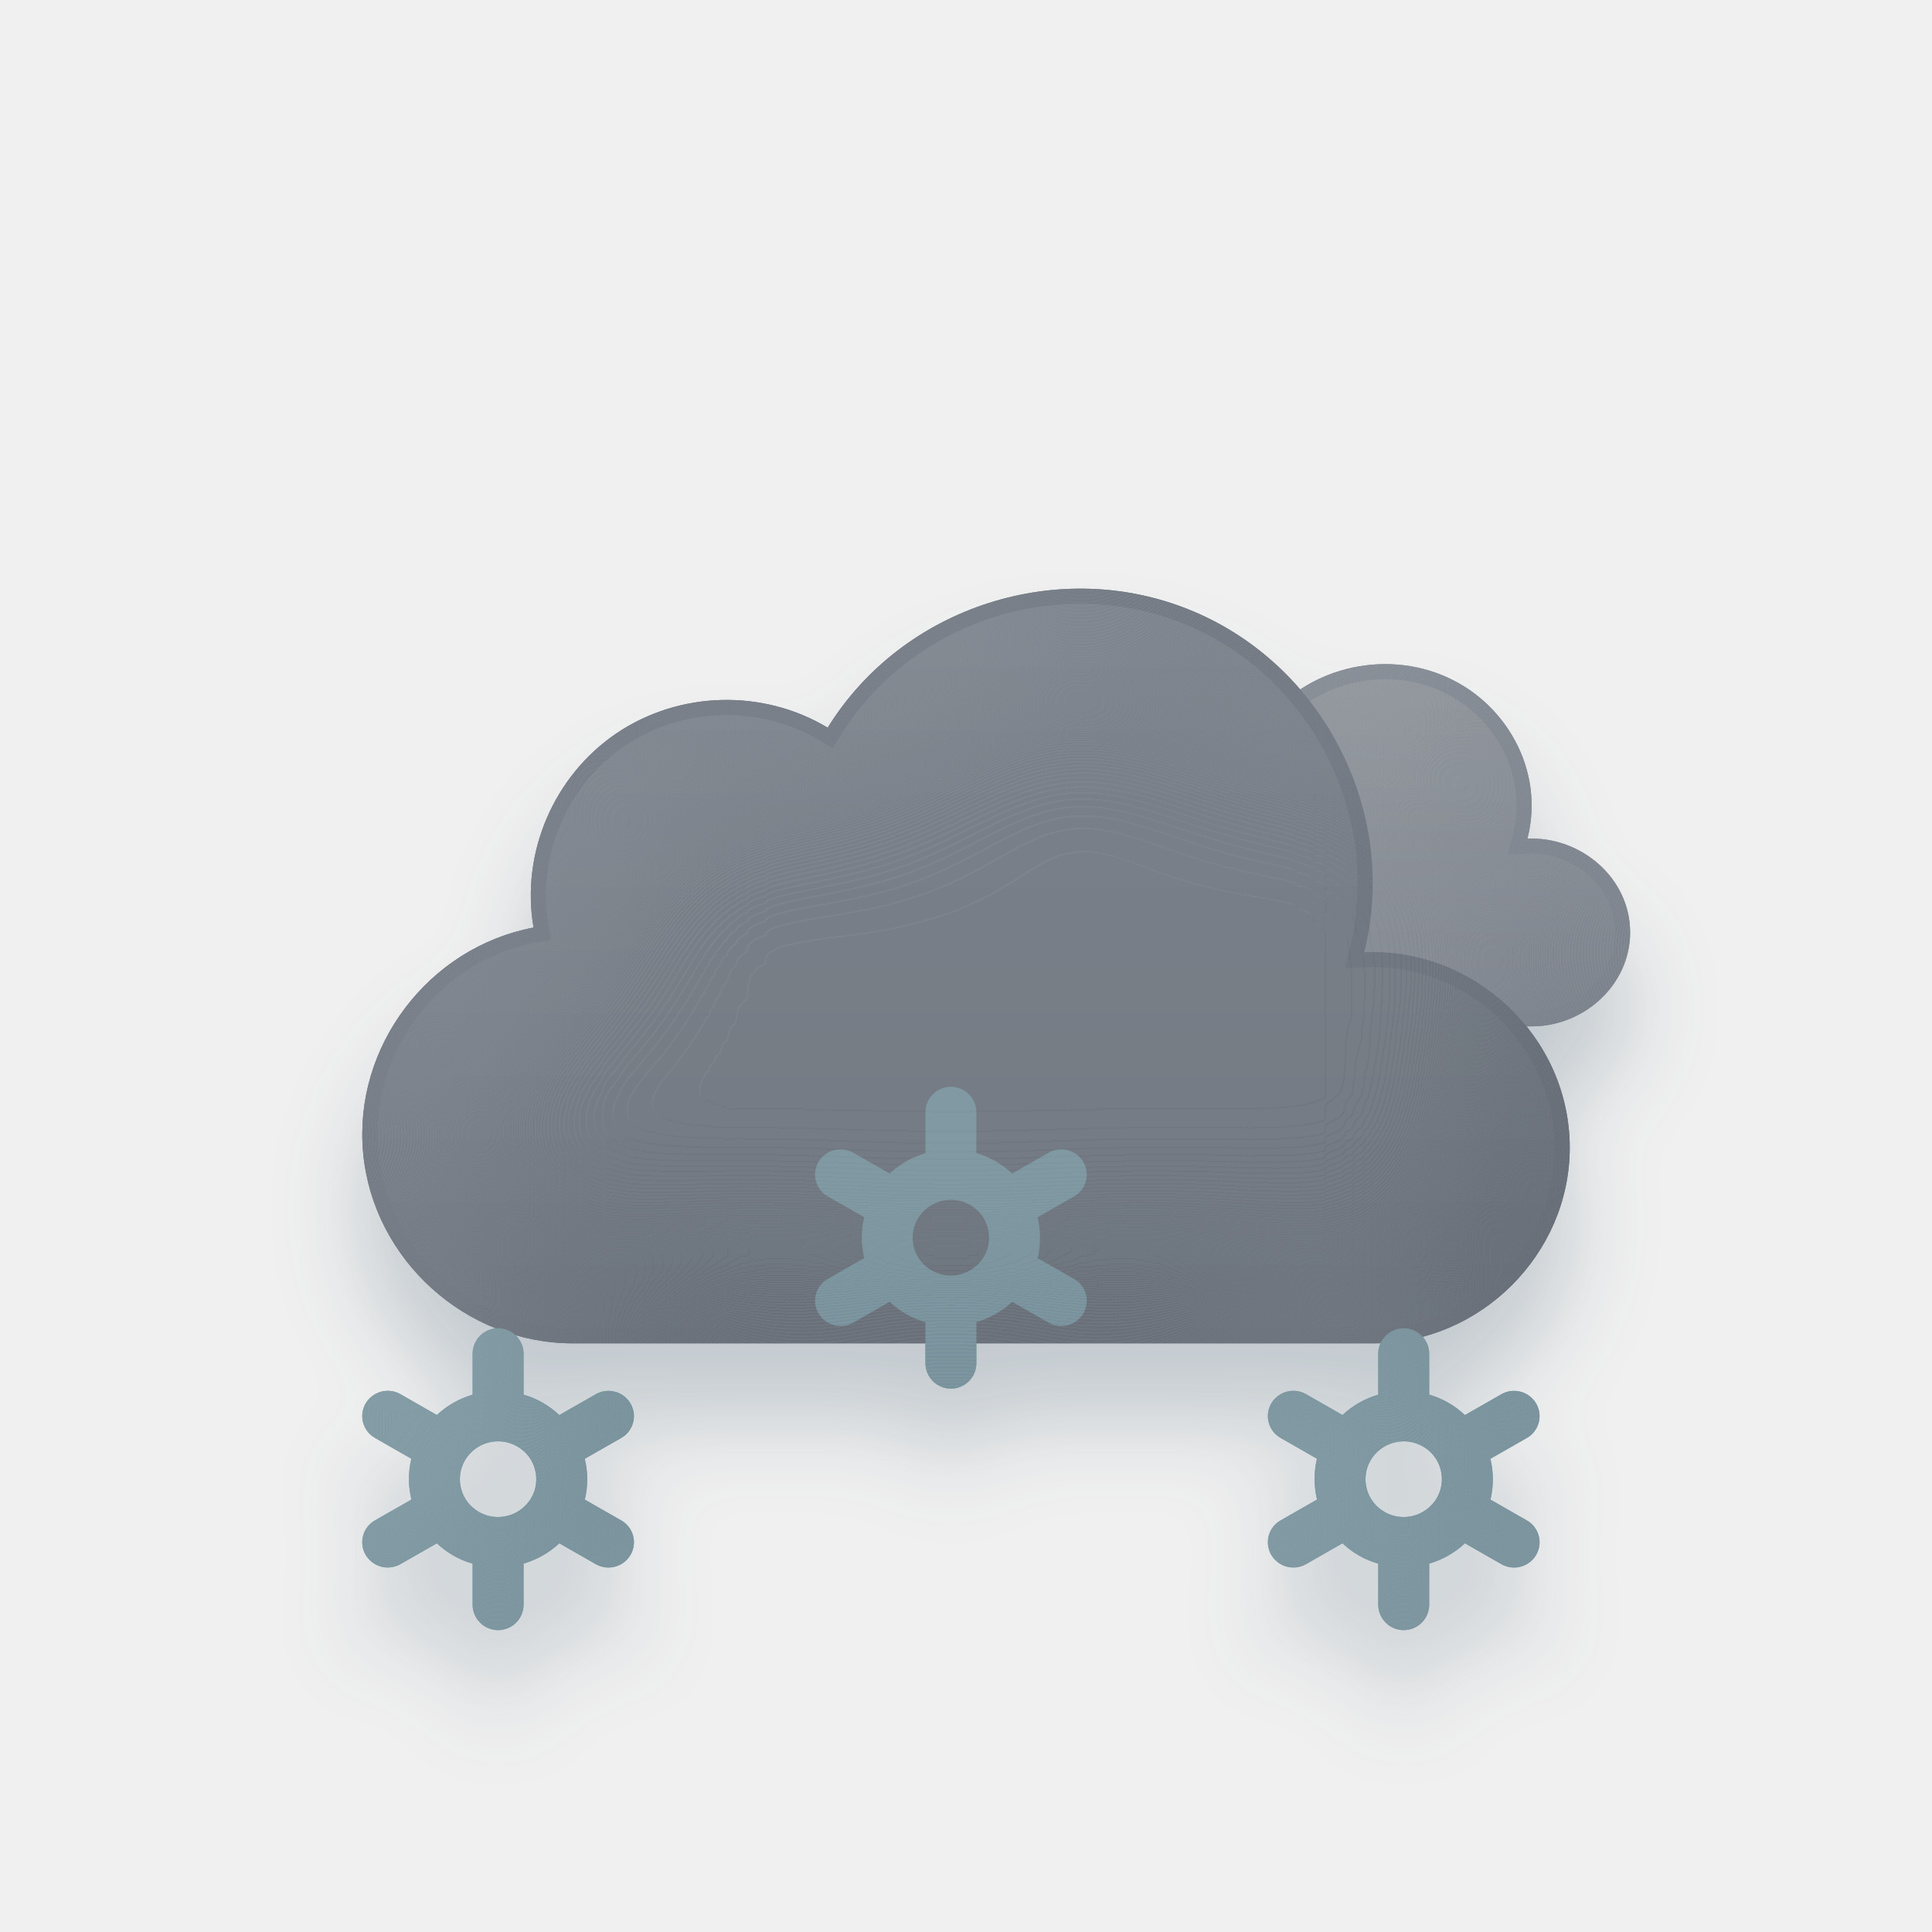
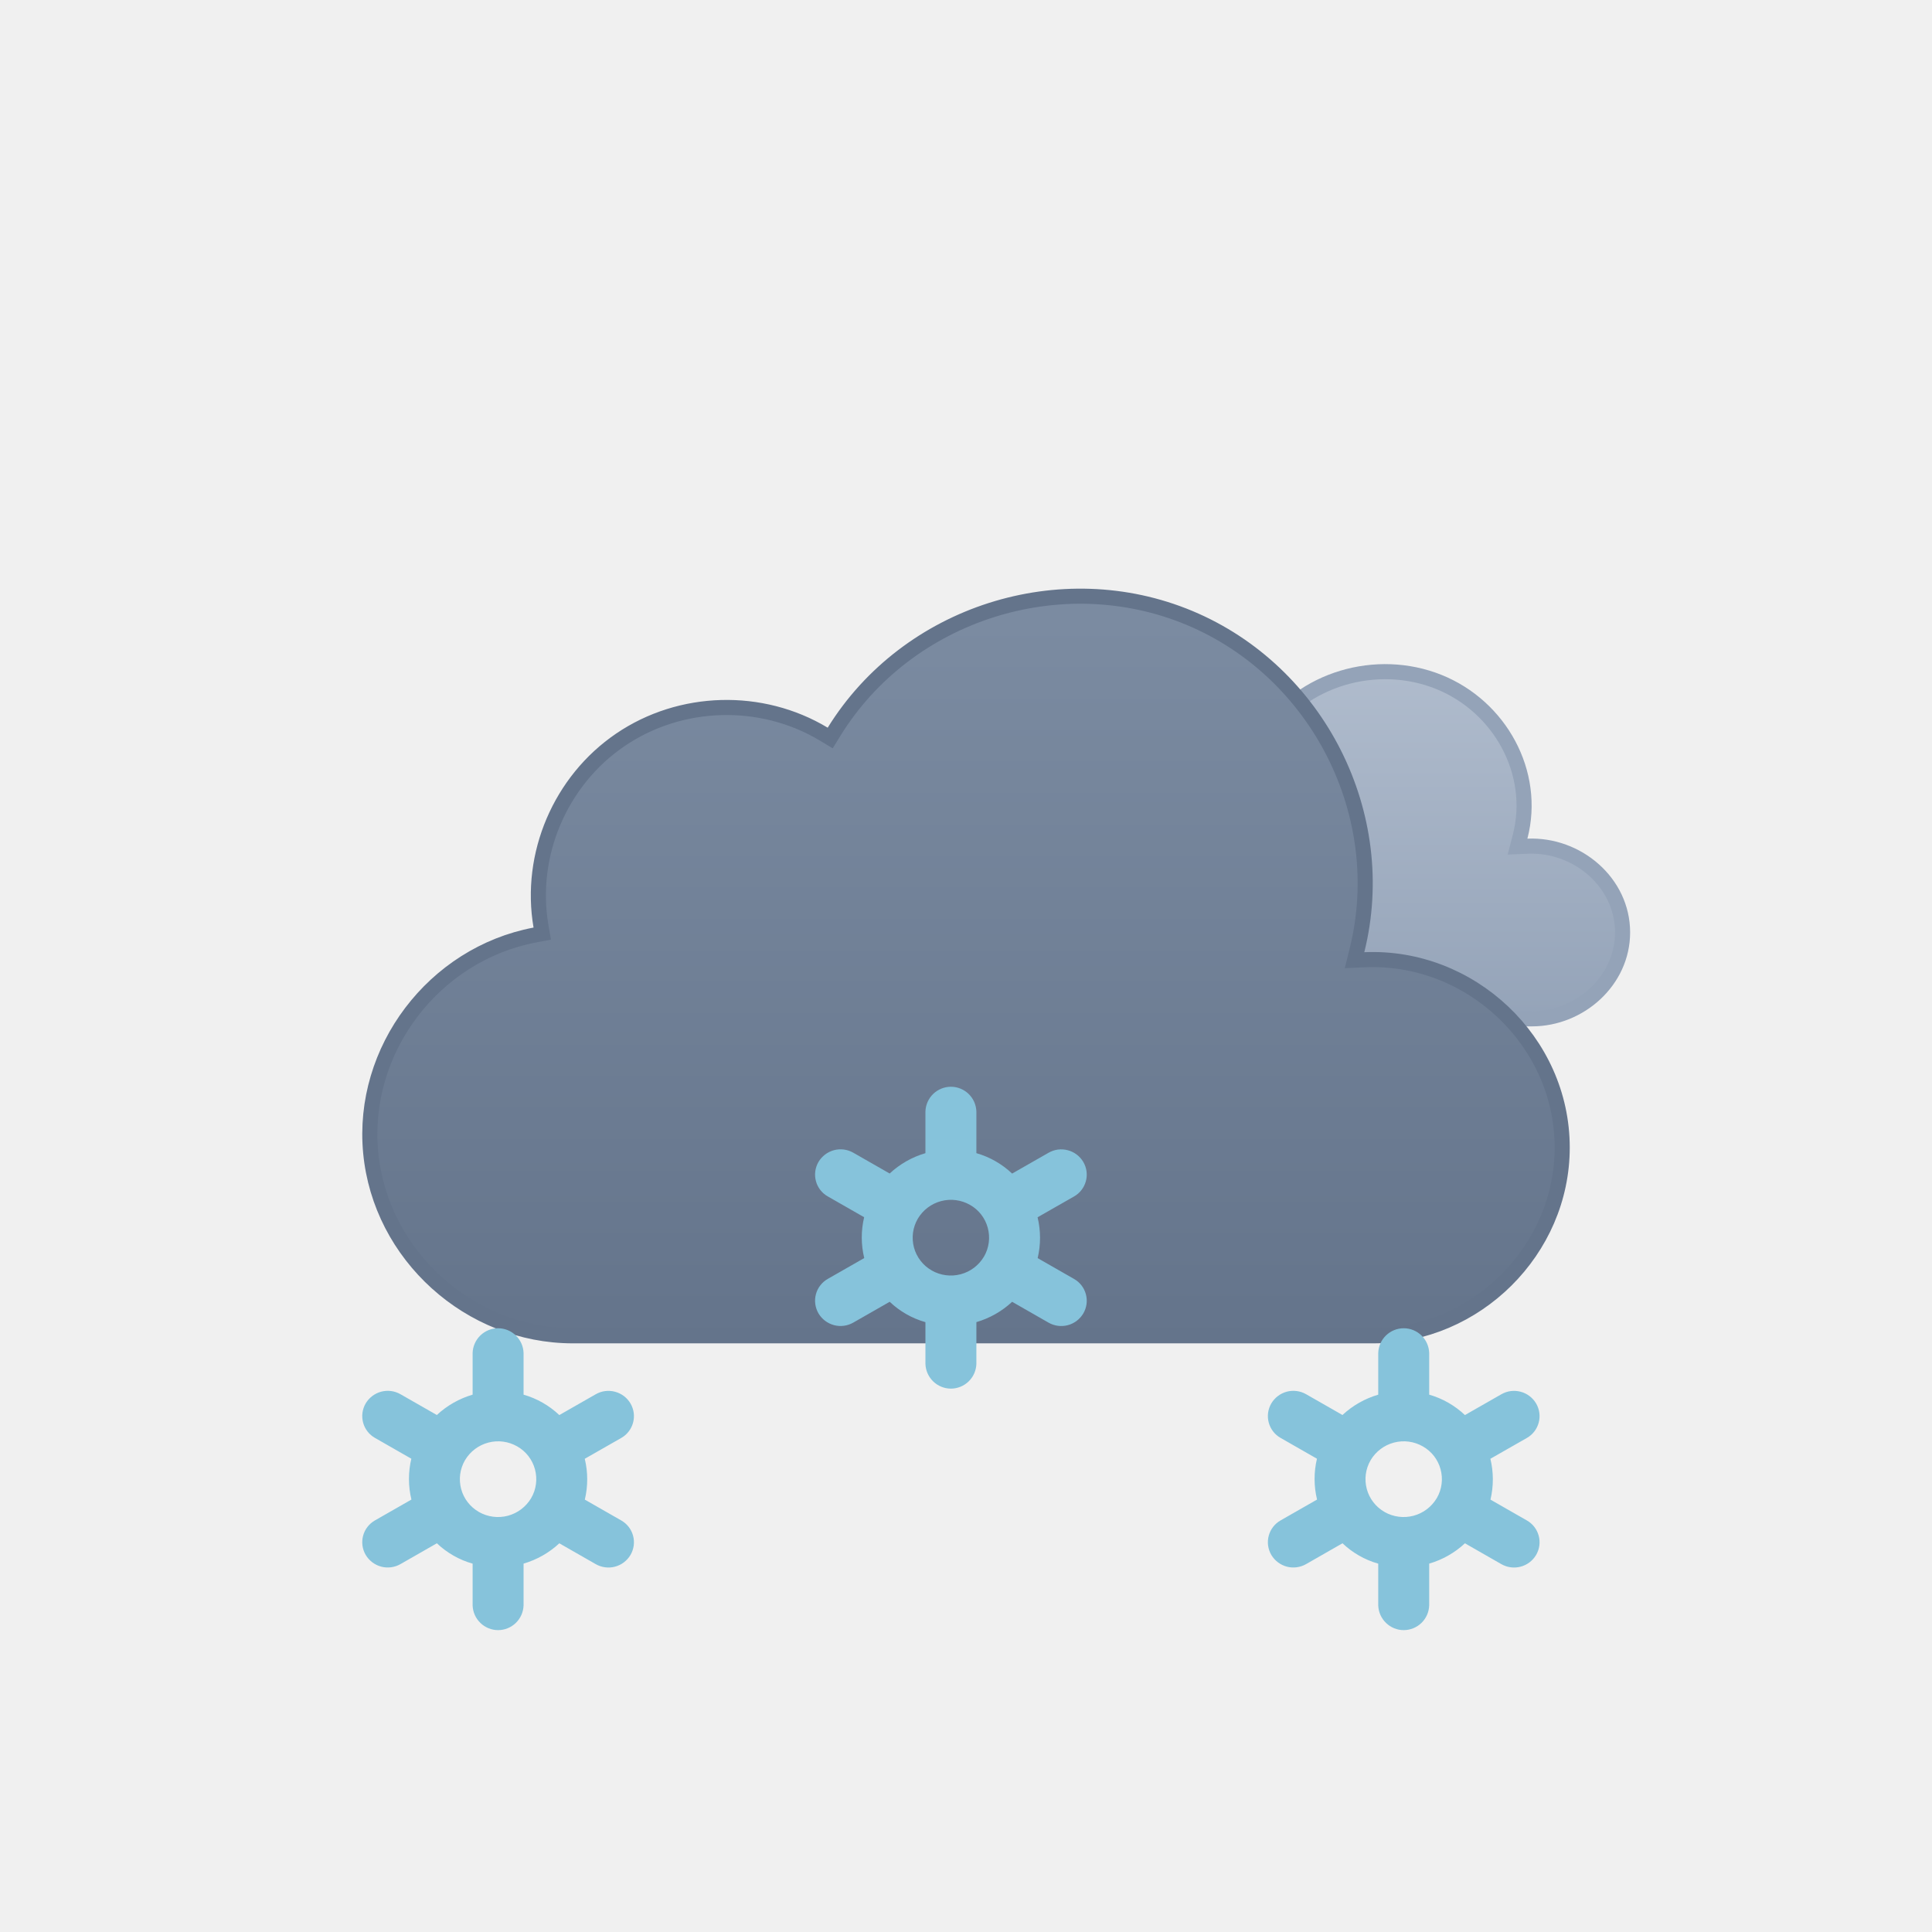
<svg xmlns="http://www.w3.org/2000/svg" viewBox="0 0 128 128" fill="none">
-   <defs>
-     <filter id="soft3d7" x="-45%" y="-45%" width="190%" height="205%" color-interpolation-filters="sRGB">
-       <feGaussianBlur in="SourceAlpha" stdDeviation="3" result="castBlur" />
-       <feOffset in="castBlur" dx="0" dy="5" result="castOff" />
-       <feFlood flood-color="#27475d" flood-opacity=".22" result="castColor" />
-       <feComposite in="castColor" in2="castOff" operator="in" result="castShadow" />
-       <feGaussianBlur in="SourceAlpha" stdDeviation="6.5" result="roundSurface" />
-       <feDiffuseLighting in="roundSurface" surfaceScale="10" diffuseConstant=".55" lighting-color="#ffffff" result="lightMap">
-         <feDistantLight azimuth="225" elevation="50" />
-       </feDiffuseLighting>
-       <feComposite in="lightMap" in2="SourceAlpha" operator="in" result="lightClip" />
-       <feBlend in="SourceGraphic" in2="lightClip" mode="soft-light" result="coloredVolume" />
-       <feSpecularLighting in="roundSurface" surfaceScale="11" specularConstant=".20" specularExponent="12" lighting-color="#ffffff" result="spec">
-         <feDistantLight azimuth="220" elevation="58" />
-       </feSpecularLighting>
-       <feComposite in="spec" in2="SourceAlpha" operator="in" result="specClip" />
-       <feBlend in="coloredVolume" in2="specClip" mode="screen" result="coloredGloss" />
-       <feMerge>
-         <feMergeNode in="castShadow" />
-         <feMergeNode in="coloredGloss" />
-       </feMerge>
-     </filter>
-   </defs>
-   <g filter="url(#soft3d7)">
-     <g id="extreme-snow" clip-path="url(#clip0_1858_8878)">
-       <g id="Sky">
-         <g id="Clouds">
-           <g id="Secondary Cloud">
-             <path id="Cloud" d="M83.839 48.693C86.244 44.958 91.215 43.529 95.318 45.177C99.361 46.801 101.814 51.189 100.71 55.437L100.54 56.09L101.215 56.062C104.496 55.924 107.5 58.465 107.5 61.774C107.5 64.976 104.669 67.5 101.489 67.5H74.977C71.768 67.501 68.845 65.118 68.529 61.907C68.214 58.707 70.617 55.841 73.764 55.27L74.255 55.182L74.167 54.69C73.773 52.493 74.812 50.249 76.685 49.027C78.611 47.771 81.177 47.707 83.168 48.856L83.581 49.094L83.839 48.693Z" fill="url(#paint0_linear_1858_8878)" stroke="#94A3B8" stroke-miterlimit="10" />
-           </g>
-           <g id="Cloud_2">
-             <path id="Cloud_3" d="M55.262 48.475C60.123 40.611 70.297 37.38 78.815 40.943C87.321 44.502 92.138 54.003 89.903 62.965L89.742 63.614L90.411 63.585C97.42 63.279 103.5 68.992 103.5 76.028C103.5 82.84 97.772 88.5 90.977 88.5H37.954C31.128 88.502 25.203 83.171 24.559 76.36C23.916 69.552 28.737 63.212 35.443 61.945L35.926 61.853L35.842 61.369C35.026 56.624 37.126 51.717 41.105 49.013C45.095 46.301 50.446 46.154 54.58 48.64L55.003 48.895L55.262 48.475Z" fill="url(#paint1_linear_1858_8878)" stroke="#64748B" stroke-miterlimit="10" />
-           </g>
+   <g id="extreme-snow" clip-path="url(#clip0_1858_8878)">
+     <g id="Sky">
+       <g id="Clouds">
+         <g id="Secondary Cloud">
+           <path id="Cloud" d="M83.839 48.693C86.244 44.958 91.215 43.529 95.318 45.177C99.361 46.801 101.814 51.189 100.71 55.437L100.54 56.09L101.215 56.062C104.496 55.924 107.5 58.465 107.5 61.774C107.5 64.976 104.669 67.5 101.489 67.5H74.977C71.768 67.501 68.845 65.118 68.529 61.907C68.214 58.707 70.617 55.841 73.764 55.27L74.255 55.182L74.167 54.69C73.773 52.493 74.812 50.249 76.685 49.027C78.611 47.771 81.177 47.707 83.168 48.856L83.581 49.094L83.839 48.693Z" fill="url(#paint0_linear_1858_8878)" stroke="#94A3B8" stroke-miterlimit="10" />
        </g>
-       </g>
-       <g id="Precipitation">
-         <g id="Snowflakes" transform="translate(-64 -96) scale(2)">
-           <path id="Snowflake 1" d="M52.578 90.366L51.373 89.677C51.479 89.233 51.479 88.769 51.371 88.324L52.578 87.635C52.674 87.581 52.758 87.508 52.825 87.421C52.893 87.334 52.942 87.235 52.971 87.128C53 87.022 53.007 86.911 52.993 86.802C52.978 86.693 52.942 86.588 52.887 86.493C52.773 86.3 52.589 86.16 52.373 86.103C52.157 86.045 51.928 86.075 51.734 86.187L50.528 86.876C50.193 86.559 49.787 86.326 49.344 86.2V84.82C49.337 84.6 49.245 84.392 49.087 84.239C48.93 84.086 48.719 84 48.5 84C48.281 84 48.07 84.086 47.912 84.239C47.755 84.392 47.663 84.6 47.656 84.82V86.2C47.214 86.329 46.808 86.56 46.471 86.874L45.266 86.185C45.072 86.074 44.843 86.044 44.627 86.101C44.411 86.159 44.227 86.299 44.113 86.491C44.058 86.586 44.022 86.692 44.007 86.801C43.993 86.91 44 87.021 44.029 87.127C44.057 87.233 44.107 87.333 44.175 87.42C44.242 87.507 44.326 87.579 44.422 87.633L45.626 88.322C45.52 88.767 45.521 89.231 45.629 89.675L44.422 90.365C44.326 90.419 44.242 90.491 44.175 90.578C44.107 90.665 44.057 90.764 44.029 90.871C44 90.977 43.993 91.088 44.007 91.197C44.022 91.306 44.058 91.412 44.113 91.507C44.227 91.699 44.411 91.839 44.627 91.897C44.843 91.954 45.072 91.924 45.266 91.813L46.472 91.123C46.806 91.441 47.213 91.673 47.656 91.798V93.18C47.663 93.4 47.755 93.608 47.913 93.761C48.07 93.914 48.281 94 48.5 94C48.719 94 48.93 93.914 49.088 93.761C49.245 93.608 49.337 93.4 49.344 93.18V91.797C49.785 91.668 50.191 91.438 50.528 91.124L51.734 91.814C51.928 91.925 52.157 91.955 52.373 91.898C52.589 91.841 52.773 91.701 52.887 91.508C52.942 91.413 52.978 91.308 52.993 91.198C53.007 91.089 53 90.978 52.971 90.872C52.942 90.766 52.893 90.666 52.825 90.579C52.758 90.493 52.674 90.42 52.578 90.366ZM47.866 90.086C47.723 90.005 47.597 89.896 47.496 89.766C47.394 89.635 47.32 89.486 47.277 89.327C47.234 89.167 47.223 89.001 47.244 88.837C47.266 88.673 47.32 88.515 47.403 88.372C47.574 88.084 47.85 87.874 48.174 87.788C48.497 87.702 48.841 87.747 49.132 87.913C49.276 87.994 49.402 88.103 49.503 88.233C49.604 88.364 49.678 88.513 49.721 88.672C49.764 88.832 49.776 88.998 49.754 89.162C49.733 89.326 49.679 89.484 49.596 89.626C49.425 89.915 49.148 90.125 48.825 90.211C48.501 90.297 48.157 90.252 47.866 90.087V90.086Z" fill="#86C3DB" transform="translate(0, 8)" />
-           <path id="Snowflake 2" d="M67.578 90.366L66.374 89.677C66.479 89.233 66.479 88.769 66.371 88.324L67.578 87.635C67.674 87.581 67.758 87.508 67.825 87.421C67.893 87.334 67.942 87.235 67.971 87.128C68 87.022 68.007 86.911 67.993 86.802C67.978 86.693 67.942 86.588 67.887 86.493C67.773 86.3 67.589 86.16 67.373 86.103C67.157 86.045 66.928 86.075 66.734 86.187L65.528 86.876C65.193 86.559 64.787 86.326 64.344 86.2V84.82C64.337 84.6 64.245 84.392 64.088 84.239C63.93 84.086 63.719 84 63.5 84C63.281 84 63.07 84.086 62.912 84.239C62.755 84.392 62.663 84.6 62.656 84.82V86.2C62.214 86.329 61.808 86.56 61.471 86.874L60.266 86.185C60.072 86.074 59.843 86.044 59.627 86.101C59.411 86.159 59.227 86.299 59.113 86.491C59.058 86.586 59.022 86.692 59.007 86.801C58.993 86.91 59 87.021 59.029 87.127C59.057 87.233 59.107 87.333 59.175 87.42C59.242 87.507 59.326 87.579 59.422 87.633L60.626 88.322C60.52 88.767 60.521 89.231 60.629 89.675L59.422 90.365C59.326 90.419 59.242 90.491 59.175 90.578C59.107 90.665 59.057 90.764 59.029 90.871C59 90.977 58.993 91.088 59.007 91.197C59.022 91.306 59.058 91.412 59.113 91.507C59.227 91.699 59.411 91.839 59.627 91.897C59.843 91.954 60.072 91.924 60.266 91.813L61.472 91.123C61.806 91.441 62.213 91.673 62.656 91.798V93.18C62.663 93.4 62.755 93.608 62.913 93.761C63.07 93.914 63.281 94 63.5 94C63.719 94 63.93 93.914 64.088 93.761C64.245 93.608 64.337 93.4 64.344 93.18V91.797C64.785 91.668 65.191 91.438 65.528 91.124L66.734 91.814C66.928 91.925 67.157 91.955 67.373 91.898C67.589 91.841 67.773 91.701 67.887 91.508C67.942 91.413 67.978 91.308 67.993 91.198C68.007 91.089 68 90.978 67.971 90.872C67.942 90.766 67.893 90.666 67.825 90.579C67.758 90.493 67.674 90.42 67.578 90.366ZM62.866 90.086C62.723 90.005 62.597 89.896 62.496 89.766C62.394 89.635 62.32 89.486 62.277 89.327C62.234 89.167 62.223 89.001 62.244 88.837C62.266 88.673 62.32 88.515 62.403 88.372C62.574 88.084 62.85 87.874 63.174 87.788C63.497 87.702 63.841 87.747 64.132 87.913C64.276 87.994 64.402 88.103 64.503 88.233C64.604 88.364 64.678 88.513 64.721 88.672C64.764 88.832 64.776 88.998 64.754 89.162C64.733 89.326 64.679 89.484 64.596 89.626C64.425 89.915 64.148 90.125 63.825 90.211C63.501 90.297 63.157 90.252 62.866 90.087V90.086Z" fill="#86C3DB" transform="translate(0, 0)" />
-           <path id="Snowflake 3" d="M82.578 90.366L81.374 89.677C81.479 89.233 81.479 88.769 81.371 88.324L82.578 87.635C82.674 87.581 82.758 87.508 82.825 87.421C82.893 87.334 82.942 87.235 82.971 87.128C83 87.022 83.007 86.911 82.993 86.802C82.978 86.693 82.942 86.588 82.887 86.493C82.773 86.3 82.589 86.16 82.373 86.103C82.157 86.045 81.928 86.075 81.734 86.187L80.528 86.876C80.193 86.559 79.787 86.326 79.344 86.2V84.82C79.337 84.6 79.245 84.392 79.088 84.239C78.93 84.086 78.719 84 78.5 84C78.281 84 78.07 84.086 77.912 84.239C77.755 84.392 77.663 84.6 77.656 84.82V86.2C77.214 86.329 76.808 86.56 76.471 86.874L75.266 86.185C75.072 86.074 74.843 86.044 74.627 86.101C74.411 86.159 74.227 86.299 74.113 86.491C74.058 86.586 74.022 86.692 74.007 86.801C73.993 86.91 74 87.021 74.029 87.127C74.058 87.233 74.107 87.333 74.175 87.42C74.242 87.507 74.326 87.579 74.422 87.633L75.626 88.322C75.52 88.767 75.521 89.231 75.629 89.675L74.422 90.365C74.326 90.419 74.242 90.491 74.175 90.578C74.107 90.665 74.058 90.764 74.029 90.871C74 90.977 73.993 91.088 74.007 91.197C74.022 91.306 74.058 91.412 74.113 91.507C74.227 91.699 74.411 91.839 74.627 91.897C74.843 91.954 75.072 91.924 75.266 91.813L76.472 91.123C76.806 91.441 77.213 91.673 77.656 91.798V93.18C77.663 93.4 77.755 93.608 77.913 93.761C78.07 93.914 78.281 94 78.5 94C78.719 94 78.93 93.914 79.088 93.761C79.245 93.608 79.337 93.4 79.344 93.18V91.797C79.785 91.668 80.191 91.438 80.528 91.124L81.734 91.814C81.928 91.925 82.157 91.955 82.373 91.898C82.589 91.841 82.773 91.701 82.887 91.508C82.942 91.413 82.978 91.308 82.993 91.198C83.007 91.089 83 90.978 82.971 90.872C82.942 90.766 82.893 90.666 82.825 90.579C82.758 90.493 82.674 90.42 82.578 90.366ZM77.866 90.086C77.723 90.005 77.597 89.896 77.496 89.766C77.394 89.635 77.32 89.486 77.277 89.327C77.234 89.167 77.223 89.001 77.244 88.837C77.266 88.673 77.32 88.515 77.403 88.372C77.573 88.084 77.85 87.874 78.174 87.788C78.497 87.702 78.841 87.747 79.132 87.913C79.276 87.994 79.402 88.103 79.503 88.233C79.604 88.364 79.678 88.513 79.721 88.672C79.764 88.832 79.776 88.998 79.754 89.162C79.733 89.326 79.679 89.484 79.596 89.626C79.425 89.915 79.148 90.125 78.825 90.211C78.501 90.297 78.157 90.252 77.866 90.087V90.086Z" fill="#86C3DB" transform="translate(0, 8)" />
+         <g id="Cloud_2">
+           <path id="Cloud_3" d="M55.262 48.475C60.123 40.611 70.297 37.38 78.815 40.943C87.321 44.502 92.138 54.003 89.903 62.965L89.742 63.614L90.411 63.585C97.42 63.279 103.5 68.992 103.5 76.028C103.5 82.84 97.772 88.5 90.977 88.5H37.954C31.128 88.502 25.203 83.171 24.559 76.36C23.916 69.552 28.737 63.212 35.443 61.945L35.926 61.853L35.842 61.369C35.026 56.624 37.126 51.717 41.105 49.013C45.095 46.301 50.446 46.154 54.58 48.64L55.003 48.895L55.262 48.475Z" fill="url(#paint1_linear_1858_8878)" stroke="#64748B" stroke-miterlimit="10" />
        </g>
      </g>
    </g>
-     <defs>
-       <linearGradient id="paint0_linear_1858_8878" x1="88" y1="44" x2="88" y2="68" gradientUnits="userSpaceOnUse">
-         <stop stop-color="#B0BCCD" />
-         <stop offset="1" stop-color="#94A3B8" />
-       </linearGradient>
-       <linearGradient id="paint1_linear_1858_8878" x1="64.001" y1="39" x2="64.001" y2="89" gradientUnits="userSpaceOnUse">
-         <stop stop-color="#7C8CA2" />
-         <stop offset="1" stop-color="#64748B" />
-       </linearGradient>
-       <clipPath id="clip0_1858_8878">
-         <rect width="128" height="128" fill="white" />
-       </clipPath>
-     </defs>
+     <g id="Precipitation">
+       <g id="Snowflakes" transform="translate(-64 -96) scale(2)">
+         <path id="Snowflake 1" d="M52.578 90.366L51.373 89.677C51.479 89.233 51.479 88.769 51.371 88.324L52.578 87.635C52.674 87.581 52.758 87.508 52.825 87.421C52.893 87.334 52.942 87.235 52.971 87.128C53 87.022 53.007 86.911 52.993 86.802C52.978 86.693 52.942 86.588 52.887 86.493C52.773 86.3 52.589 86.16 52.373 86.103C52.157 86.045 51.928 86.075 51.734 86.187L50.528 86.876C50.193 86.559 49.787 86.326 49.344 86.2V84.82C49.337 84.6 49.245 84.392 49.087 84.239C48.93 84.086 48.719 84 48.5 84C48.281 84 48.07 84.086 47.912 84.239C47.755 84.392 47.663 84.6 47.656 84.82V86.2C47.214 86.329 46.808 86.56 46.471 86.874L45.266 86.185C45.072 86.074 44.843 86.044 44.627 86.101C44.411 86.159 44.227 86.299 44.113 86.491C44.058 86.586 44.022 86.692 44.007 86.801C43.993 86.91 44 87.021 44.029 87.127C44.057 87.233 44.107 87.333 44.175 87.42C44.242 87.507 44.326 87.579 44.422 87.633L45.626 88.322C45.52 88.767 45.521 89.231 45.629 89.675L44.422 90.365C44.326 90.419 44.242 90.491 44.175 90.578C44.107 90.665 44.057 90.764 44.029 90.871C44 90.977 43.993 91.088 44.007 91.197C44.022 91.306 44.058 91.412 44.113 91.507C44.227 91.699 44.411 91.839 44.627 91.897C44.843 91.954 45.072 91.924 45.266 91.813L46.472 91.123C46.806 91.441 47.213 91.673 47.656 91.798V93.18C47.663 93.4 47.755 93.608 47.913 93.761C48.07 93.914 48.281 94 48.5 94C48.719 94 48.93 93.914 49.088 93.761C49.245 93.608 49.337 93.4 49.344 93.18V91.797C49.785 91.668 50.191 91.438 50.528 91.124L51.734 91.814C51.928 91.925 52.157 91.955 52.373 91.898C52.589 91.841 52.773 91.701 52.887 91.508C52.942 91.413 52.978 91.308 52.993 91.198C53.007 91.089 53 90.978 52.971 90.872C52.942 90.766 52.893 90.666 52.825 90.579C52.758 90.493 52.674 90.42 52.578 90.366ZM47.866 90.086C47.723 90.005 47.597 89.896 47.496 89.766C47.394 89.635 47.32 89.486 47.277 89.327C47.234 89.167 47.223 89.001 47.244 88.837C47.266 88.673 47.32 88.515 47.403 88.372C47.574 88.084 47.85 87.874 48.174 87.788C48.497 87.702 48.841 87.747 49.132 87.913C49.276 87.994 49.402 88.103 49.503 88.233C49.604 88.364 49.678 88.513 49.721 88.672C49.764 88.832 49.776 88.998 49.754 89.162C49.733 89.326 49.679 89.484 49.596 89.626C49.425 89.915 49.148 90.125 48.825 90.211C48.501 90.297 48.157 90.252 47.866 90.087V90.086Z" fill="#86C3DB" transform="translate(0, 8)" />
+         <path id="Snowflake 2" d="M67.578 90.366L66.374 89.677C66.479 89.233 66.479 88.769 66.371 88.324L67.578 87.635C67.674 87.581 67.758 87.508 67.825 87.421C67.893 87.334 67.942 87.235 67.971 87.128C68 87.022 68.007 86.911 67.993 86.802C67.978 86.693 67.942 86.588 67.887 86.493C67.773 86.3 67.589 86.16 67.373 86.103C67.157 86.045 66.928 86.075 66.734 86.187L65.528 86.876C65.193 86.559 64.787 86.326 64.344 86.2V84.82C64.337 84.6 64.245 84.392 64.088 84.239C63.93 84.086 63.719 84 63.5 84C63.281 84 63.07 84.086 62.912 84.239C62.755 84.392 62.663 84.6 62.656 84.82V86.2C62.214 86.329 61.808 86.56 61.471 86.874L60.266 86.185C60.072 86.074 59.843 86.044 59.627 86.101C59.411 86.159 59.227 86.299 59.113 86.491C59.058 86.586 59.022 86.692 59.007 86.801C58.993 86.91 59 87.021 59.029 87.127C59.057 87.233 59.107 87.333 59.175 87.42C59.242 87.507 59.326 87.579 59.422 87.633L60.626 88.322C60.52 88.767 60.521 89.231 60.629 89.675L59.422 90.365C59.326 90.419 59.242 90.491 59.175 90.578C59.107 90.665 59.057 90.764 59.029 90.871C59 90.977 58.993 91.088 59.007 91.197C59.022 91.306 59.058 91.412 59.113 91.507C59.227 91.699 59.411 91.839 59.627 91.897C59.843 91.954 60.072 91.924 60.266 91.813L61.472 91.123C61.806 91.441 62.213 91.673 62.656 91.798V93.18C62.663 93.4 62.755 93.608 62.913 93.761C63.07 93.914 63.281 94 63.5 94C63.719 94 63.93 93.914 64.088 93.761C64.245 93.608 64.337 93.4 64.344 93.18V91.797C64.785 91.668 65.191 91.438 65.528 91.124L66.734 91.814C66.928 91.925 67.157 91.955 67.373 91.898C67.589 91.841 67.773 91.701 67.887 91.508C67.942 91.413 67.978 91.308 67.993 91.198C68.007 91.089 68 90.978 67.971 90.872C67.942 90.766 67.893 90.666 67.825 90.579C67.758 90.493 67.674 90.42 67.578 90.366ZM62.866 90.086C62.723 90.005 62.597 89.896 62.496 89.766C62.394 89.635 62.32 89.486 62.277 89.327C62.234 89.167 62.223 89.001 62.244 88.837C62.266 88.673 62.32 88.515 62.403 88.372C62.574 88.084 62.85 87.874 63.174 87.788C63.497 87.702 63.841 87.747 64.132 87.913C64.276 87.994 64.402 88.103 64.503 88.233C64.604 88.364 64.678 88.513 64.721 88.672C64.764 88.832 64.776 88.998 64.754 89.162C64.733 89.326 64.679 89.484 64.596 89.626C64.425 89.915 64.148 90.125 63.825 90.211C63.501 90.297 63.157 90.252 62.866 90.087V90.086Z" fill="#86C3DB" transform="translate(0, 0)" />
+         <path id="Snowflake 3" d="M82.578 90.366L81.374 89.677C81.479 89.233 81.479 88.769 81.371 88.324L82.578 87.635C82.674 87.581 82.758 87.508 82.825 87.421C82.893 87.334 82.942 87.235 82.971 87.128C83 87.022 83.007 86.911 82.993 86.802C82.978 86.693 82.942 86.588 82.887 86.493C82.773 86.3 82.589 86.16 82.373 86.103C82.157 86.045 81.928 86.075 81.734 86.187L80.528 86.876C80.193 86.559 79.787 86.326 79.344 86.2V84.82C79.337 84.6 79.245 84.392 79.088 84.239C78.93 84.086 78.719 84 78.5 84C78.281 84 78.07 84.086 77.912 84.239C77.755 84.392 77.663 84.6 77.656 84.82V86.2C77.214 86.329 76.808 86.56 76.471 86.874L75.266 86.185C75.072 86.074 74.843 86.044 74.627 86.101C74.411 86.159 74.227 86.299 74.113 86.491C74.058 86.586 74.022 86.692 74.007 86.801C73.993 86.91 74 87.021 74.029 87.127C74.058 87.233 74.107 87.333 74.175 87.42C74.242 87.507 74.326 87.579 74.422 87.633L75.626 88.322C75.52 88.767 75.521 89.231 75.629 89.675L74.422 90.365C74.326 90.419 74.242 90.491 74.175 90.578C74.107 90.665 74.058 90.764 74.029 90.871C74 90.977 73.993 91.088 74.007 91.197C74.022 91.306 74.058 91.412 74.113 91.507C74.227 91.699 74.411 91.839 74.627 91.897C74.843 91.954 75.072 91.924 75.266 91.813L76.472 91.123C76.806 91.441 77.213 91.673 77.656 91.798V93.18C77.663 93.4 77.755 93.608 77.913 93.761C78.07 93.914 78.281 94 78.5 94C78.719 94 78.93 93.914 79.088 93.761C79.245 93.608 79.337 93.4 79.344 93.18V91.797C79.785 91.668 80.191 91.438 80.528 91.124L81.734 91.814C81.928 91.925 82.157 91.955 82.373 91.898C82.589 91.841 82.773 91.701 82.887 91.508C82.942 91.413 82.978 91.308 82.993 91.198C83.007 91.089 83 90.978 82.971 90.872C82.942 90.766 82.893 90.666 82.825 90.579C82.758 90.493 82.674 90.42 82.578 90.366ZM77.866 90.086C77.723 90.005 77.597 89.896 77.496 89.766C77.394 89.635 77.32 89.486 77.277 89.327C77.234 89.167 77.223 89.001 77.244 88.837C77.266 88.673 77.32 88.515 77.403 88.372C77.573 88.084 77.85 87.874 78.174 87.788C78.497 87.702 78.841 87.747 79.132 87.913C79.276 87.994 79.402 88.103 79.503 88.233C79.604 88.364 79.678 88.513 79.721 88.672C79.764 88.832 79.776 88.998 79.754 89.162C79.733 89.326 79.679 89.484 79.596 89.626C79.425 89.915 79.148 90.125 78.825 90.211C78.501 90.297 78.157 90.252 77.866 90.087V90.086Z" fill="#86C3DB" transform="translate(0, 8)" />
+       </g>
+     </g>
  </g>
+   <defs>
+     <linearGradient id="paint0_linear_1858_8878" x1="88" y1="44" x2="88" y2="68" gradientUnits="userSpaceOnUse">
+       <stop stop-color="#B0BCCD" />
+       <stop offset="1" stop-color="#94A3B8" />
+     </linearGradient>
+     <linearGradient id="paint1_linear_1858_8878" x1="64.001" y1="39" x2="64.001" y2="89" gradientUnits="userSpaceOnUse">
+       <stop stop-color="#7C8CA2" />
+       <stop offset="1" stop-color="#64748B" />
+     </linearGradient>
+     <clipPath id="clip0_1858_8878">
+       <rect width="128" height="128" fill="white" />
+     </clipPath>
+   </defs>
</svg>
